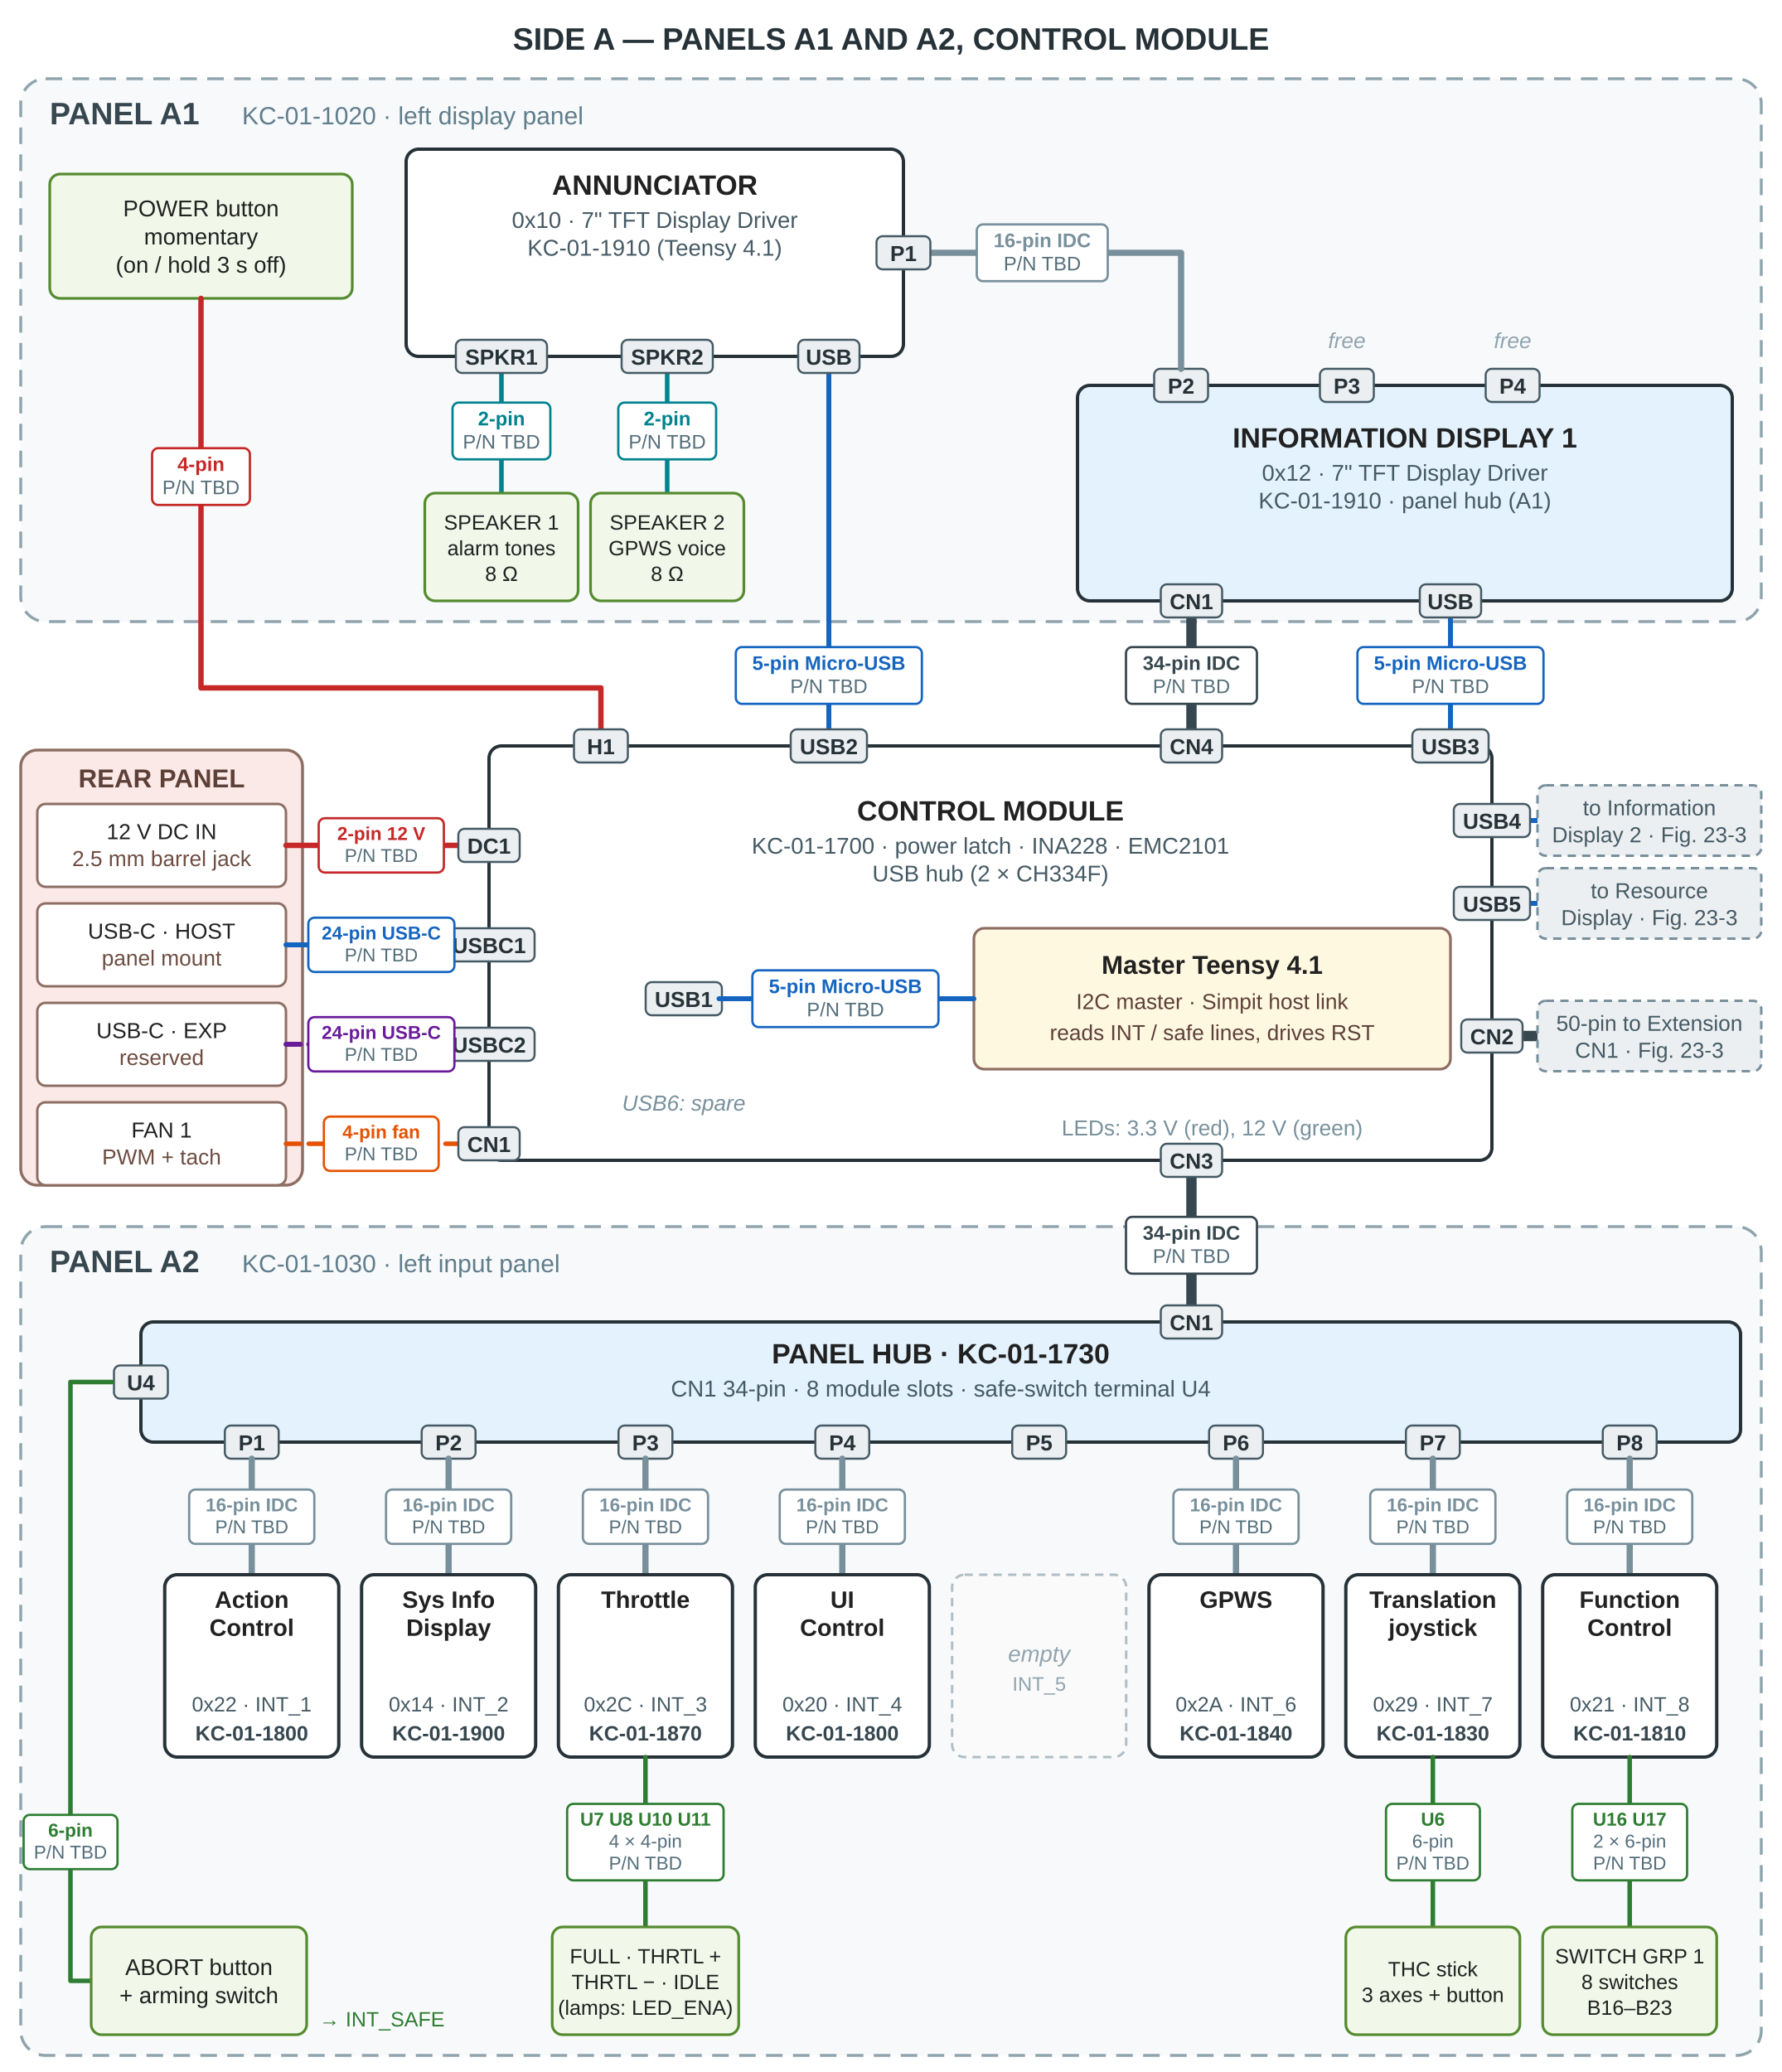
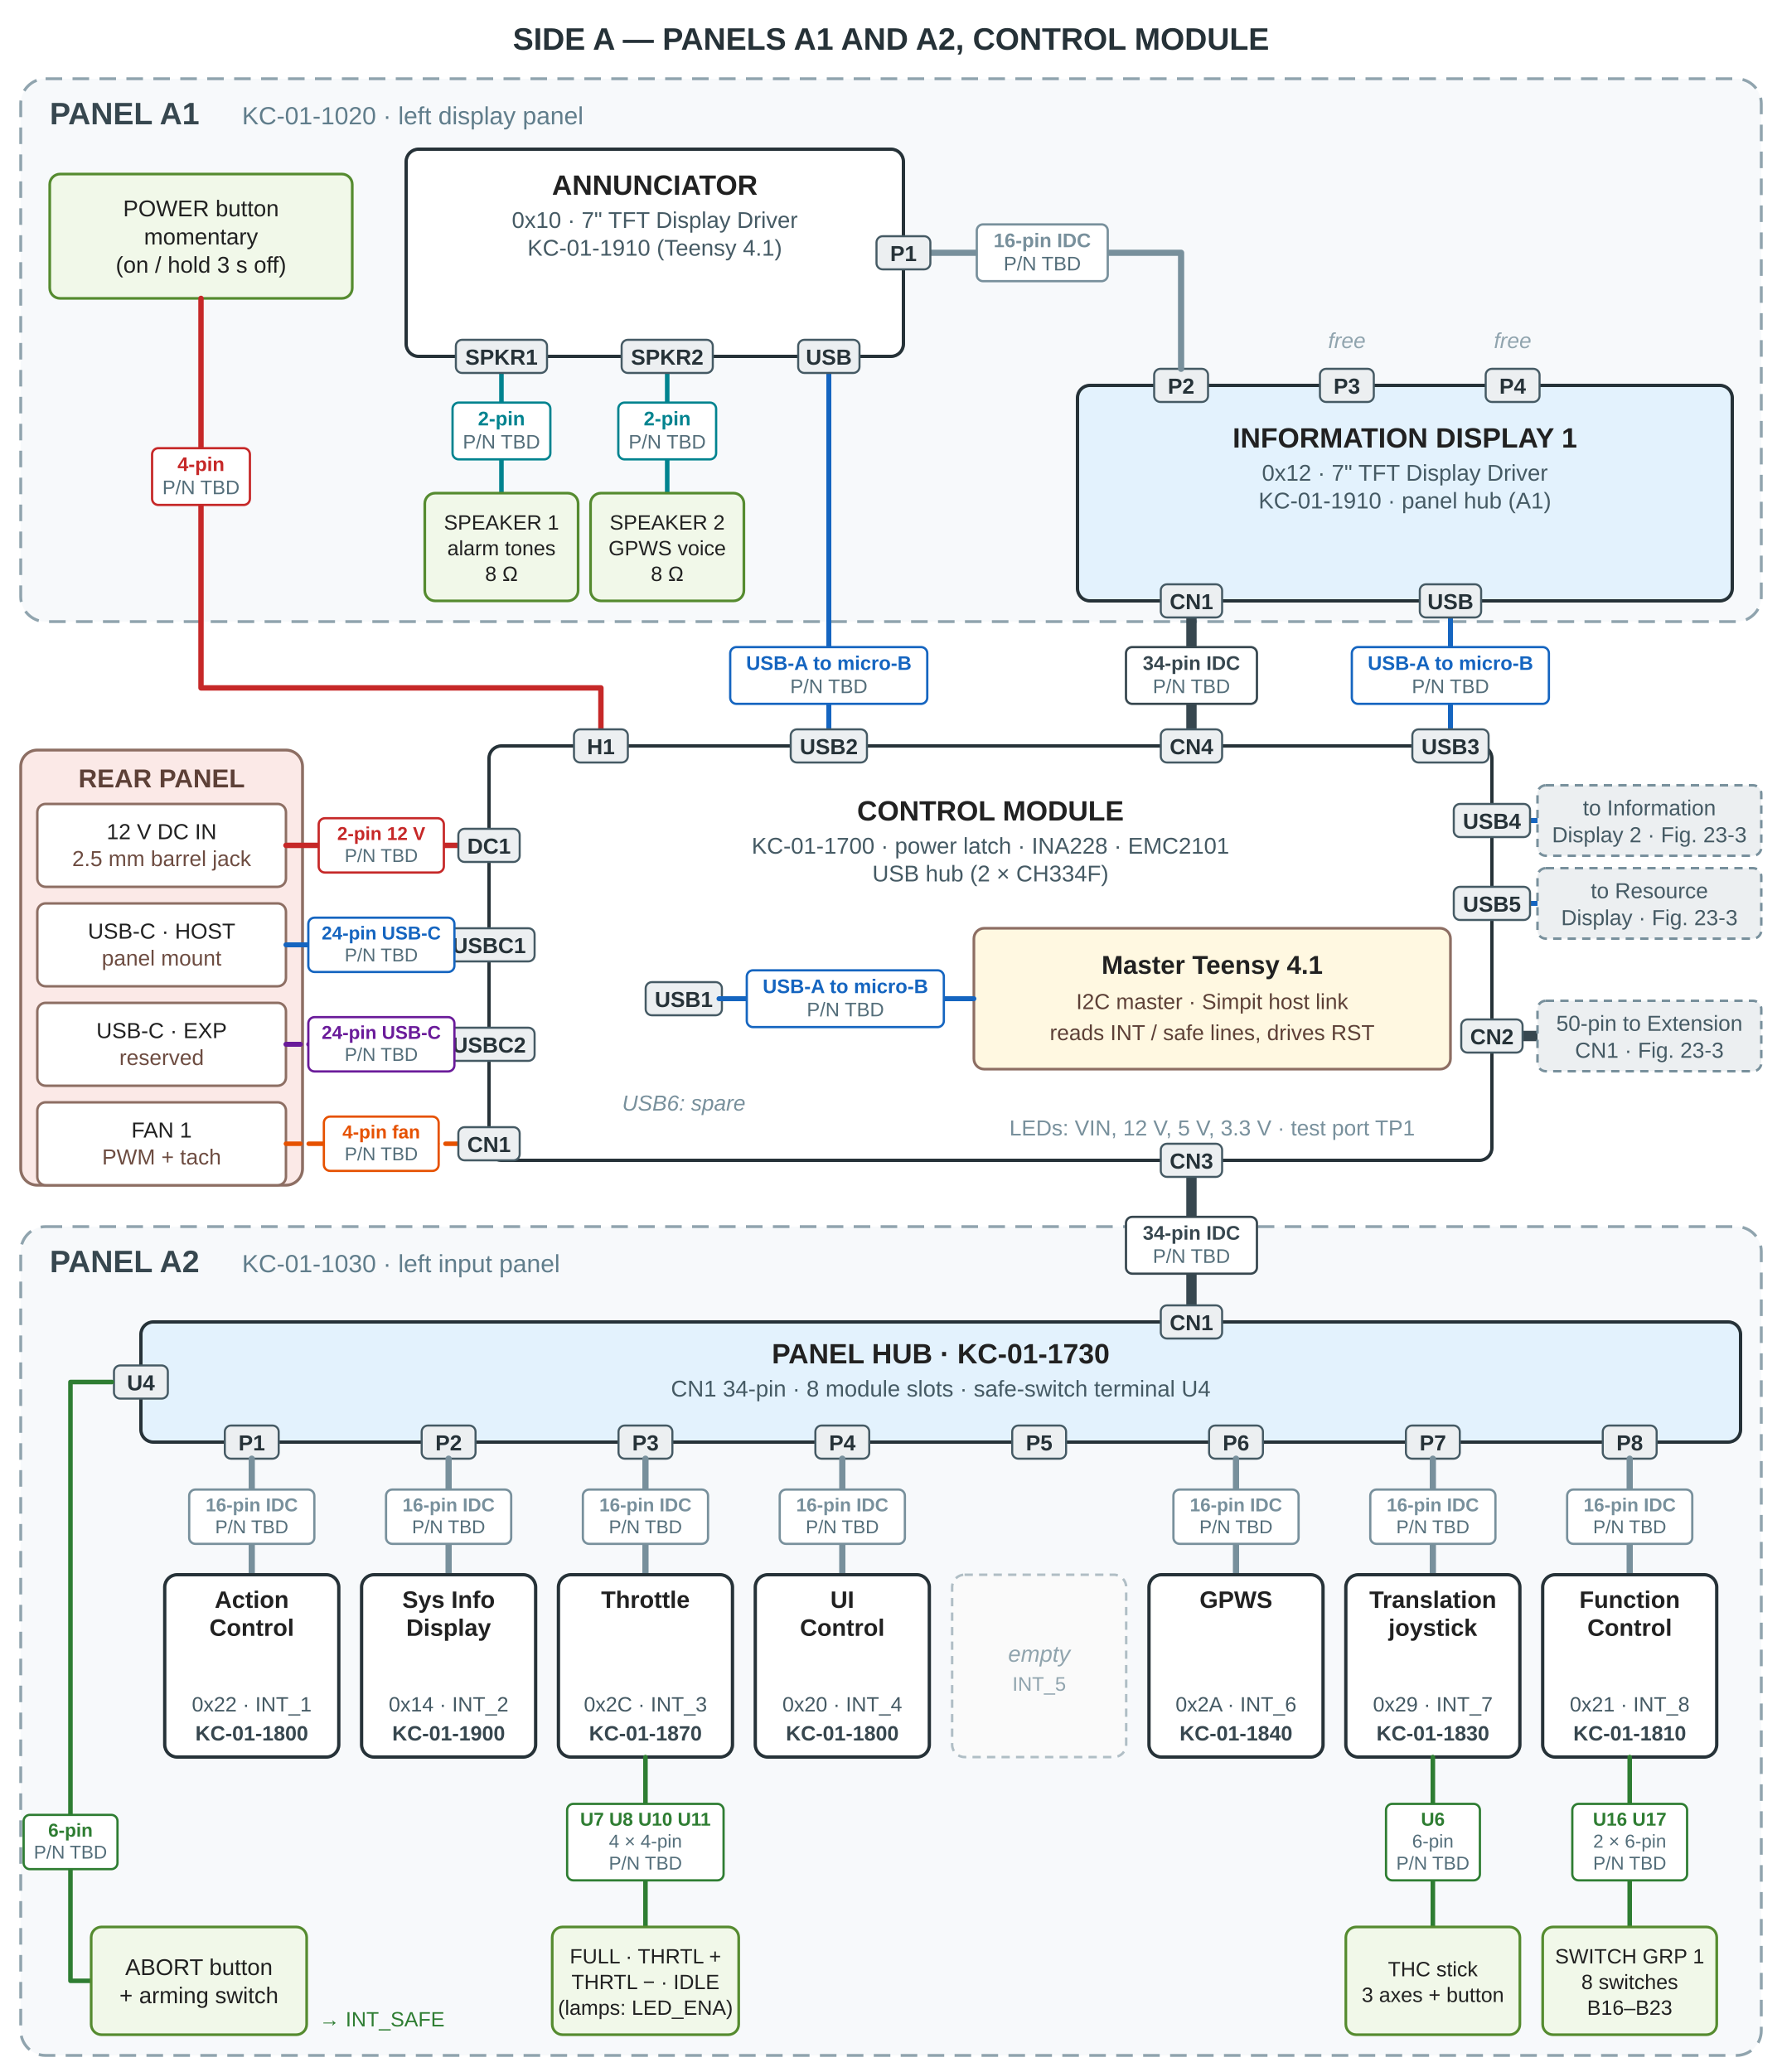
<svg xmlns="http://www.w3.org/2000/svg" width="860" height="1000" viewBox="0 0 860 1000" font-family="Liberation Sans, Arial, Helvetica, sans-serif">
  <rect width="100%" height="100%" fill="#ffffff" />
  <text x="430.0" y="24.0" font-size="15" font-weight="bold" text-anchor="middle" fill="#263238">SIDE A — PANELS A1 AND A2, CONTROL MODULE</text>
  <rect x="10.0" y="38.0" width="840.0" height="262.0" rx="12" fill="#f7f9fb" stroke="#90a4ae" stroke-width="1.4" stroke-dasharray="8 5" />
  <text x="24.0" y="60.0" font-size="15" font-weight="bold" text-anchor="start" fill="#37474f">PANEL A1</text>
  <text x="116.8" y="60.0" font-size="12" font-weight="normal" text-anchor="start" fill="#607d8b">KC-01-1020 · left display panel</text>
  <rect x="10.0" y="592.0" width="840.0" height="400.0" rx="12" fill="#f7f9fb" stroke="#90a4ae" stroke-width="1.4" stroke-dasharray="8 5" />
  <text x="24.0" y="614.0" font-size="15" font-weight="bold" text-anchor="start" fill="#37474f">PANEL A2</text>
  <text x="116.8" y="614.0" font-size="12" font-weight="normal" text-anchor="start" fill="#607d8b">KC-01-1030 · left input panel</text>
  <rect x="24.0" y="84.0" width="146.0" height="60.0" rx="5" fill="#f1f8e9" stroke="#558b2f" stroke-width="1.3" />
  <text x="97.0" y="104.4" font-size="11" font-weight="normal" text-anchor="middle" fill="#212121">POWER button</text>
  <text x="97.0" y="118.0" font-size="11" font-weight="normal" text-anchor="middle" fill="#212121">momentary</text>
  <text x="97.0" y="131.6" font-size="11" font-weight="normal" text-anchor="middle" fill="#212121">(on / hold 3 s off)</text>
  <rect x="196.0" y="72.0" width="240.0" height="100.0" rx="6" fill="#ffffff" stroke="#263238" stroke-width="1.6" />
  <text x="316.0" y="94.0" font-size="13.5" font-weight="bold" text-anchor="middle" fill="#212121">ANNUNCIATOR</text>
  <text x="316.0" y="110.0" font-size="11" font-weight="normal" text-anchor="middle" fill="#455a64">0x10 · 7" TFT Display Driver</text>
  <text x="316.0" y="123.4" font-size="11" font-weight="normal" text-anchor="middle" fill="#455a64">KC-01-1910 (Teensy 4.1)</text>
  <polyline points="242.0,180.0 242.0,238.0" fill="none" stroke="#00838f" stroke-width="2.2" stroke-linejoin="round" stroke-linecap="round" />
  <rect x="220.0" y="164.0" width="44.0" height="16.0" rx="3" fill="#eceff1" stroke="#455a64" stroke-width="1" />
  <text x="242.0" y="176.0" font-size="10.5" font-weight="bold" text-anchor="middle" fill="#263238">SPKR1</text>
  <rect x="218.4" y="194.3" width="47.2" height="27.4" rx="3" fill="#ffffff" stroke="#00838f" stroke-width="1.1" />
  <text x="242.0" y="205.3" font-size="9.5" font-weight="bold" text-anchor="middle" fill="#00838f">2-pin</text>
  <text x="242.0" y="216.5" font-size="9.5" font-weight="normal" text-anchor="middle" fill="#546e7a">P/N TBD</text>
  <rect x="205.0" y="238.0" width="74.0" height="52.0" rx="5" fill="#f1f8e9" stroke="#558b2f" stroke-width="1.3" />
  <text x="242.0" y="255.6" font-size="10" font-weight="normal" text-anchor="middle" fill="#212121">SPEAKER 1</text>
  <text x="242.0" y="268.0" font-size="10" font-weight="normal" text-anchor="middle" fill="#212121">alarm tones</text>
  <text x="242.0" y="280.4" font-size="10" font-weight="normal" text-anchor="middle" fill="#212121">8 Ω</text>
  <polyline points="322.0,180.0 322.0,238.0" fill="none" stroke="#00838f" stroke-width="2.2" stroke-linejoin="round" stroke-linecap="round" />
  <rect x="300.0" y="164.0" width="44.0" height="16.0" rx="3" fill="#eceff1" stroke="#455a64" stroke-width="1" />
  <text x="322.0" y="176.0" font-size="10.5" font-weight="bold" text-anchor="middle" fill="#263238">SPKR2</text>
  <rect x="298.4" y="194.3" width="47.2" height="27.4" rx="3" fill="#ffffff" stroke="#00838f" stroke-width="1.1" />
  <text x="322.0" y="205.3" font-size="9.5" font-weight="bold" text-anchor="middle" fill="#00838f">2-pin</text>
  <text x="322.0" y="216.5" font-size="9.5" font-weight="normal" text-anchor="middle" fill="#546e7a">P/N TBD</text>
  <rect x="285.0" y="238.0" width="74.0" height="52.0" rx="5" fill="#f1f8e9" stroke="#558b2f" stroke-width="1.3" />
  <text x="322.0" y="255.6" font-size="10" font-weight="normal" text-anchor="middle" fill="#212121">SPEAKER 2</text>
  <text x="322.0" y="268.0" font-size="10" font-weight="normal" text-anchor="middle" fill="#212121">GPWS voice</text>
  <text x="322.0" y="280.4" font-size="10" font-weight="normal" text-anchor="middle" fill="#212121">8 Ω</text>
  <rect x="520.0" y="186.0" width="316.0" height="104.0" rx="6" fill="#e3f2fd" stroke="#263238" stroke-width="1.6" />
  <text x="678.0" y="216.0" font-size="13.5" font-weight="bold" text-anchor="middle" fill="#212121">INFORMATION DISPLAY 1</text>
  <text x="678.0" y="232.0" font-size="11" font-weight="normal" text-anchor="middle" fill="#455a64">0x12 · 7" TFT Display Driver</text>
  <text x="678.0" y="245.4" font-size="11" font-weight="normal" text-anchor="middle" fill="#455a64">KC-01-1910 · panel hub (A1)</text>
  <rect x="557.0" y="178.0" width="26.0" height="16.0" rx="3" fill="#eceff1" stroke="#455a64" stroke-width="1" />
  <text x="570.0" y="190.0" font-size="10.5" font-weight="bold" text-anchor="middle" fill="#263238">P2</text>
  <rect x="637.0" y="178.0" width="26.0" height="16.0" rx="3" fill="#eceff1" stroke="#455a64" stroke-width="1" />
  <text x="650.0" y="190.0" font-size="10.5" font-weight="bold" text-anchor="middle" fill="#263238">P3</text>
  <rect x="717.0" y="178.0" width="26.0" height="16.0" rx="3" fill="#eceff1" stroke="#455a64" stroke-width="1" />
  <text x="730.0" y="190.0" font-size="10.5" font-weight="bold" text-anchor="middle" fill="#263238">P4</text>
  <text x="650.0" y="168.0" font-size="10.5" font-weight="normal" text-anchor="middle" fill="#90a4ae" font-style="italic">free</text>
  <text x="730.0" y="168.0" font-size="10.5" font-weight="normal" text-anchor="middle" fill="#90a4ae" font-style="italic">free</text>
  <polyline points="436.0,122.0 570.0,122.0 570.0,178.0" fill="none" stroke="#78909c" stroke-width="3.0" stroke-linejoin="round" stroke-linecap="round" />
  <rect x="423.0" y="114.0" width="26.0" height="16.0" rx="3" fill="#eceff1" stroke="#455a64" stroke-width="1" />
  <text x="436.0" y="126.0" font-size="10.5" font-weight="bold" text-anchor="middle" fill="#263238">P1</text>
  <rect x="471.4" y="108.3" width="63.2" height="27.4" rx="3" fill="#ffffff" stroke="#78909c" stroke-width="1.1" />
  <text x="503.0" y="119.3" font-size="9.5" font-weight="bold" text-anchor="middle" fill="#78909c">16-pin IDC</text>
  <text x="503.0" y="130.5" font-size="9.5" font-weight="normal" text-anchor="middle" fill="#546e7a">P/N TBD</text>
  <rect x="236.0" y="360.0" width="484.0" height="200.0" rx="6" fill="#ffffff" stroke="#263238" stroke-width="1.6" />
  <text x="478.0" y="396.0" font-size="13.5" font-weight="bold" text-anchor="middle" fill="#212121">CONTROL MODULE</text>
  <text x="478.0" y="412.0" font-size="11" font-weight="normal" text-anchor="middle" fill="#455a64">KC-01-1700 · power latch · INA228 · EMC2101</text>
  <text x="478.0" y="425.4" font-size="11" font-weight="normal" text-anchor="middle" fill="#455a64">USB hub (2 × CH334F)</text>
  <rect x="470.0" y="448.0" width="230.0" height="68.0" rx="5" fill="#fff8e1" stroke="#8d6e63" stroke-width="1.3" />
  <text x="585.0" y="470.0" font-size="12.5" font-weight="bold" text-anchor="middle" fill="#212121">Master Teensy 4.1</text>
  <text x="585.0" y="487.0" font-size="10.5" font-weight="normal" text-anchor="middle" fill="#5d4037">I2C master · Simpit host link</text>
  <text x="585.0" y="502.0" font-size="10.5" font-weight="normal" text-anchor="middle" fill="#5d4037">reads INT / safe lines, drives RST</text>
  <rect x="311.6" y="474.0" width="36.8" height="16.0" rx="3" fill="#eceff1" stroke="#455a64" stroke-width="1" />
  <text x="330.0" y="486.0" font-size="10.5" font-weight="bold" text-anchor="middle" fill="#263238">USB1</text>
  <polyline points="347.0,482.0 470.0,482.0" fill="none" stroke="#1565c0" stroke-width="2.4" stroke-linejoin="round" stroke-linecap="round" />
-   <rect x="363.1" y="468.3" width="89.8" height="27.4" rx="3" fill="#ffffff" stroke="#1565c0" stroke-width="1.1" />
-   <text x="408.0" y="479.3" font-size="9.5" font-weight="bold" text-anchor="middle" fill="#1565c0">5-pin Micro-USB</text>
+   <rect x="360.4" y="468.3" width="95.1" height="27.4" rx="3" fill="#ffffff" stroke="#1565c0" stroke-width="1.1" />
+   <text x="408.0" y="479.3" font-size="9.5" font-weight="bold" text-anchor="middle" fill="#1565c0">USB-A to micro-B</text>
  <text x="408.0" y="490.5" font-size="9.5" font-weight="normal" text-anchor="middle" fill="#546e7a">P/N TBD</text>
  <text x="330.0" y="536.0" font-size="10.5" font-weight="normal" text-anchor="middle" fill="#78909c" font-style="italic">USB6: spare</text>
-   <text x="585.0" y="548.0" font-size="10.5" font-weight="normal" text-anchor="middle" fill="#78909c">LEDs: 3.3 V (red), 12 V (green)</text>
+   <text x="585.0" y="548.0" font-size="10.5" font-weight="normal" text-anchor="middle" fill="#78909c">LEDs: VIN, 12 V, 5 V, 3.3 V · test port TP1</text>
  <polyline points="97.0,144.0 97.0,332.0 290.0,332.0 290.0,360.0" fill="none" stroke="#c62828" stroke-width="2.6" stroke-linejoin="round" stroke-linecap="round" />
  <rect x="277.0" y="352.0" width="26.0" height="16.0" rx="3" fill="#eceff1" stroke="#455a64" stroke-width="1" />
  <text x="290.0" y="364.0" font-size="10.5" font-weight="bold" text-anchor="middle" fill="#263238">H1</text>
  <rect x="73.4" y="216.3" width="47.2" height="27.4" rx="3" fill="#ffffff" stroke="#c62828" stroke-width="1.1" />
  <text x="97.0" y="227.3" font-size="9.5" font-weight="bold" text-anchor="middle" fill="#c62828">4-pin</text>
  <text x="97.0" y="238.5" font-size="9.5" font-weight="normal" text-anchor="middle" fill="#546e7a">P/N TBD</text>
  <polyline points="400.0,180.0 400.0,360.0" fill="none" stroke="#1565c0" stroke-width="2.4" stroke-linejoin="round" stroke-linecap="round" />
  <rect x="385.2" y="164.0" width="29.6" height="16.0" rx="3" fill="#eceff1" stroke="#455a64" stroke-width="1" />
  <text x="400.0" y="176.0" font-size="10.5" font-weight="bold" text-anchor="middle" fill="#263238">USB</text>
  <rect x="381.6" y="352.0" width="36.8" height="16.0" rx="3" fill="#eceff1" stroke="#455a64" stroke-width="1" />
  <text x="400.0" y="364.0" font-size="10.5" font-weight="bold" text-anchor="middle" fill="#263238">USB2</text>
-   <rect x="355.1" y="312.3" width="89.8" height="27.4" rx="3" fill="#ffffff" stroke="#1565c0" stroke-width="1.1" />
-   <text x="400.0" y="323.3" font-size="9.5" font-weight="bold" text-anchor="middle" fill="#1565c0">5-pin Micro-USB</text>
+   <rect x="352.4" y="312.3" width="95.1" height="27.4" rx="3" fill="#ffffff" stroke="#1565c0" stroke-width="1.1" />
+   <text x="400.0" y="323.3" font-size="9.5" font-weight="bold" text-anchor="middle" fill="#1565c0">USB-A to micro-B</text>
  <text x="400.0" y="334.5" font-size="9.5" font-weight="normal" text-anchor="middle" fill="#546e7a">P/N TBD</text>
  <polyline points="575.0,290.0 575.0,360.0" fill="none" stroke="#37474f" stroke-width="5.0" stroke-linejoin="round" stroke-linecap="round" />
  <rect x="560.2" y="282.0" width="29.6" height="16.0" rx="3" fill="#eceff1" stroke="#455a64" stroke-width="1" />
  <text x="575.0" y="294.0" font-size="10.5" font-weight="bold" text-anchor="middle" fill="#263238">CN1</text>
  <rect x="560.2" y="352.0" width="29.6" height="16.0" rx="3" fill="#eceff1" stroke="#455a64" stroke-width="1" />
  <text x="575.0" y="364.0" font-size="10.5" font-weight="bold" text-anchor="middle" fill="#263238">CN4</text>
  <rect x="543.4" y="312.3" width="63.2" height="27.4" rx="3" fill="#ffffff" stroke="#37474f" stroke-width="1.1" />
  <text x="575.0" y="323.3" font-size="9.5" font-weight="bold" text-anchor="middle" fill="#37474f">34-pin IDC</text>
  <text x="575.0" y="334.5" font-size="9.5" font-weight="normal" text-anchor="middle" fill="#546e7a">P/N TBD</text>
  <polyline points="700.0,290.0 700.0,360.0" fill="none" stroke="#1565c0" stroke-width="2.4" stroke-linejoin="round" stroke-linecap="round" />
  <rect x="685.2" y="282.0" width="29.6" height="16.0" rx="3" fill="#eceff1" stroke="#455a64" stroke-width="1" />
  <text x="700.0" y="294.0" font-size="10.5" font-weight="bold" text-anchor="middle" fill="#263238">USB</text>
  <rect x="681.6" y="352.0" width="36.8" height="16.0" rx="3" fill="#eceff1" stroke="#455a64" stroke-width="1" />
  <text x="700.0" y="364.0" font-size="10.5" font-weight="bold" text-anchor="middle" fill="#263238">USB3</text>
-   <rect x="655.1" y="312.3" width="89.8" height="27.4" rx="3" fill="#ffffff" stroke="#1565c0" stroke-width="1.1" />
-   <text x="700.0" y="323.3" font-size="9.5" font-weight="bold" text-anchor="middle" fill="#1565c0">5-pin Micro-USB</text>
+   <rect x="652.4" y="312.3" width="95.1" height="27.4" rx="3" fill="#ffffff" stroke="#1565c0" stroke-width="1.1" />
+   <text x="700.0" y="323.3" font-size="9.5" font-weight="bold" text-anchor="middle" fill="#1565c0">USB-A to micro-B</text>
  <text x="700.0" y="334.5" font-size="9.5" font-weight="normal" text-anchor="middle" fill="#546e7a">P/N TBD</text>
  <rect x="10.0" y="362.0" width="136.0" height="210.0" rx="8" fill="#fbe9e7" stroke="#8d6e63" stroke-width="1.4" />
  <text x="78.0" y="380.0" font-size="12.5" font-weight="bold" text-anchor="middle" fill="#5d4037">REAR PANEL</text>
  <rect x="18.0" y="388.0" width="120.0" height="40.0" rx="4" fill="#ffffff" stroke="#8d6e63" stroke-width="1.2" />
  <text x="78.0" y="405.0" font-size="10.5" font-weight="normal" text-anchor="middle" fill="#212121">12 V DC IN</text>
  <text x="78.0" y="418.0" font-size="10.5" font-weight="normal" text-anchor="middle" fill="#6d4c41">2.5 mm barrel jack</text>
  <polyline points="138.0,408.0 236.0,408.0" fill="none" stroke="#c62828" stroke-width="2.6" stroke-linejoin="round" stroke-linecap="round" />
  <rect x="221.2" y="400.0" width="29.6" height="16.0" rx="3" fill="#eceff1" stroke="#455a64" stroke-width="1" />
  <text x="236.0" y="412.0" font-size="10.5" font-weight="bold" text-anchor="middle" fill="#263238">DC1</text>
  <rect x="153.8" y="394.9" width="60.4" height="26.2" rx="3" fill="#ffffff" stroke="#c62828" stroke-width="1.1" />
  <text x="184.0" y="405.4" font-size="9" font-weight="bold" text-anchor="middle" fill="#c62828">2-pin 12 V</text>
  <text x="184.0" y="416.0" font-size="9" font-weight="normal" text-anchor="middle" fill="#546e7a">P/N TBD</text>
  <rect x="18.0" y="436.0" width="120.0" height="40.0" rx="4" fill="#ffffff" stroke="#8d6e63" stroke-width="1.2" />
  <text x="78.0" y="453.0" font-size="10.5" font-weight="normal" text-anchor="middle" fill="#212121">USB-C · HOST</text>
  <text x="78.0" y="466.0" font-size="10.5" font-weight="normal" text-anchor="middle" fill="#6d4c41">panel mount</text>
  <polyline points="138.0,456.0 236.0,456.0" fill="none" stroke="#1565c0" stroke-width="2.4" stroke-linejoin="round" stroke-linecap="round" />
  <rect x="214.0" y="448.0" width="44.0" height="16.0" rx="3" fill="#eceff1" stroke="#455a64" stroke-width="1" />
  <text x="236.0" y="460.0" font-size="10.5" font-weight="bold" text-anchor="middle" fill="#263238">USBC1</text>
  <rect x="148.8" y="442.9" width="70.5" height="26.2" rx="3" fill="#ffffff" stroke="#1565c0" stroke-width="1.1" />
  <text x="184.0" y="453.4" font-size="9" font-weight="bold" text-anchor="middle" fill="#1565c0">24-pin USB-C</text>
  <text x="184.0" y="464.0" font-size="9" font-weight="normal" text-anchor="middle" fill="#546e7a">P/N TBD</text>
  <rect x="18.0" y="484.0" width="120.0" height="40.0" rx="4" fill="#ffffff" stroke="#8d6e63" stroke-width="1.2" />
  <text x="78.0" y="501.0" font-size="10.5" font-weight="normal" text-anchor="middle" fill="#212121">USB-C · EXP</text>
  <text x="78.0" y="514.0" font-size="10.5" font-weight="normal" text-anchor="middle" fill="#6d4c41">reserved</text>
  <polyline points="138.0,504.0 236.0,504.0" fill="none" stroke="#6a1b9a" stroke-width="2.4" stroke-linejoin="round" stroke-linecap="round" stroke-dasharray="7 4" />
  <rect x="214.0" y="496.0" width="44.0" height="16.0" rx="3" fill="#eceff1" stroke="#455a64" stroke-width="1" />
  <text x="236.0" y="508.0" font-size="10.5" font-weight="bold" text-anchor="middle" fill="#263238">USBC2</text>
  <rect x="148.8" y="490.9" width="70.5" height="26.2" rx="3" fill="#ffffff" stroke="#6a1b9a" stroke-width="1.1" />
  <text x="184.0" y="501.4" font-size="9" font-weight="bold" text-anchor="middle" fill="#6a1b9a">24-pin USB-C</text>
  <text x="184.0" y="512.0" font-size="9" font-weight="normal" text-anchor="middle" fill="#546e7a">P/N TBD</text>
  <rect x="18.0" y="532.0" width="120.0" height="40.0" rx="4" fill="#ffffff" stroke="#8d6e63" stroke-width="1.2" />
  <text x="78.0" y="549.0" font-size="10.5" font-weight="normal" text-anchor="middle" fill="#212121">FAN 1</text>
  <text x="78.0" y="562.0" font-size="10.5" font-weight="normal" text-anchor="middle" fill="#6d4c41">PWM + tach</text>
  <polyline points="138.0,552.0 236.0,552.0" fill="none" stroke="#e65100" stroke-width="2.2" stroke-linejoin="round" stroke-linecap="round" stroke-dasharray="7 4" />
  <rect x="221.2" y="544.0" width="29.6" height="16.0" rx="3" fill="#eceff1" stroke="#455a64" stroke-width="1" />
  <text x="236.0" y="556.0" font-size="10.5" font-weight="bold" text-anchor="middle" fill="#263238">CN1</text>
  <rect x="156.3" y="538.9" width="55.4" height="26.2" rx="3" fill="#ffffff" stroke="#e65100" stroke-width="1.1" />
  <text x="184.0" y="549.4" font-size="9" font-weight="bold" text-anchor="middle" fill="#e65100">4-pin fan</text>
  <text x="184.0" y="560.0" font-size="9" font-weight="normal" text-anchor="middle" fill="#546e7a">P/N TBD</text>
  <polyline points="720.0,396.0 742.0,396.0" fill="none" stroke="#1565c0" stroke-width="2.4" stroke-linejoin="round" stroke-linecap="round" />
  <rect x="701.6" y="388.0" width="36.8" height="16.0" rx="3" fill="#eceff1" stroke="#455a64" stroke-width="1" />
  <text x="720.0" y="400.0" font-size="10.5" font-weight="bold" text-anchor="middle" fill="#263238">USB4</text>
  <rect x="742.0" y="379.0" width="108.0" height="34.0" rx="4" fill="#eceff1" stroke="#78909c" stroke-width="1.2" stroke-dasharray="4 3" />
  <text x="796.0" y="393.5" font-size="10.5" font-weight="normal" text-anchor="middle" fill="#455a64">to Information</text>
  <text x="796.0" y="406.5" font-size="10.5" font-weight="normal" text-anchor="middle" fill="#455a64">Display 2 · Fig. 23‑3</text>
  <polyline points="720.0,436.0 742.0,436.0" fill="none" stroke="#1565c0" stroke-width="2.4" stroke-linejoin="round" stroke-linecap="round" />
  <rect x="701.6" y="428.0" width="36.8" height="16.0" rx="3" fill="#eceff1" stroke="#455a64" stroke-width="1" />
  <text x="720.0" y="440.0" font-size="10.5" font-weight="bold" text-anchor="middle" fill="#263238">USB5</text>
  <rect x="742.0" y="419.0" width="108.0" height="34.0" rx="4" fill="#eceff1" stroke="#78909c" stroke-width="1.2" stroke-dasharray="4 3" />
  <text x="796.0" y="433.5" font-size="10.5" font-weight="normal" text-anchor="middle" fill="#455a64">to Resource</text>
  <text x="796.0" y="446.5" font-size="10.5" font-weight="normal" text-anchor="middle" fill="#455a64">Display · Fig. 23‑3</text>
  <polyline points="720.0,500.0 742.0,500.0" fill="none" stroke="#37474f" stroke-width="5.0" stroke-linejoin="round" stroke-linecap="round" />
  <rect x="705.2" y="492.0" width="29.6" height="16.0" rx="3" fill="#eceff1" stroke="#455a64" stroke-width="1" />
  <text x="720.0" y="504.0" font-size="10.5" font-weight="bold" text-anchor="middle" fill="#263238">CN2</text>
  <rect x="742.0" y="483.0" width="108.0" height="34.0" rx="4" fill="#eceff1" stroke="#78909c" stroke-width="1.2" stroke-dasharray="4 3" />
  <text x="796.0" y="497.5" font-size="10.5" font-weight="normal" text-anchor="middle" fill="#455a64">50-pin to Extension</text>
  <text x="796.0" y="510.5" font-size="10.5" font-weight="normal" text-anchor="middle" fill="#455a64">CN1 · Fig. 23‑3</text>
  <rect x="68.0" y="638.0" width="772.0" height="58.0" rx="6" fill="#e3f2fd" stroke="#263238" stroke-width="1.6" />
  <text x="454.0" y="658.0" font-size="13.5" font-weight="bold" text-anchor="middle" fill="#212121">PANEL HUB  ·  KC-01-1730</text>
  <text x="454.0" y="674.0" font-size="11" font-weight="normal" text-anchor="middle" fill="#455a64">CN1 34-pin · 8 module slots · safe-switch terminal U4</text>
  <polyline points="575.0,560.0 575.0,638.0" fill="none" stroke="#37474f" stroke-width="5.0" stroke-linejoin="round" stroke-linecap="round" />
  <rect x="560.2" y="630.0" width="29.6" height="16.0" rx="3" fill="#eceff1" stroke="#455a64" stroke-width="1" />
  <text x="575.0" y="642.0" font-size="10.5" font-weight="bold" text-anchor="middle" fill="#263238">CN1</text>
  <rect x="560.2" y="552.0" width="29.6" height="16.0" rx="3" fill="#eceff1" stroke="#455a64" stroke-width="1" />
  <text x="575.0" y="564.0" font-size="10.5" font-weight="bold" text-anchor="middle" fill="#263238">CN3</text>
  <rect x="543.4" y="587.3" width="63.2" height="27.4" rx="3" fill="#ffffff" stroke="#37474f" stroke-width="1.1" />
  <text x="575.0" y="598.3" font-size="9.5" font-weight="bold" text-anchor="middle" fill="#37474f">34-pin IDC</text>
  <text x="575.0" y="609.5" font-size="9.5" font-weight="normal" text-anchor="middle" fill="#546e7a">P/N TBD</text>
  <rect x="108.5" y="688.0" width="26.0" height="16.0" rx="3" fill="#eceff1" stroke="#455a64" stroke-width="1" />
  <text x="121.5" y="700.0" font-size="10.5" font-weight="bold" text-anchor="middle" fill="#263238">P1</text>
  <polyline points="121.5,704.0 121.5,760.0" fill="none" stroke="#78909c" stroke-width="3.0" stroke-linejoin="round" stroke-linecap="round" />
  <rect x="91.3" y="718.9" width="60.4" height="26.2" rx="3" fill="#ffffff" stroke="#78909c" stroke-width="1.1" />
  <text x="121.5" y="729.4" font-size="9" font-weight="bold" text-anchor="middle" fill="#78909c">16-pin IDC</text>
  <text x="121.5" y="740.0" font-size="9" font-weight="normal" text-anchor="middle" fill="#546e7a">P/N TBD</text>
  <rect x="79.5" y="760.0" width="84.0" height="88.0" rx="6" fill="#ffffff" stroke="#263238" stroke-width="1.6" />
  <text x="121.5" y="776.0" font-size="11.5" font-weight="bold" text-anchor="middle" fill="#212121">Action</text>
  <text x="121.5" y="789.5" font-size="11.5" font-weight="bold" text-anchor="middle" fill="#212121">Control</text>
  <text x="121.5" y="826.0" font-size="10" font-weight="normal" text-anchor="middle" fill="#455a64">0x22 · INT_1</text>
  <text x="121.5" y="840.0" font-size="10" font-weight="bold" text-anchor="middle" fill="#37474f">KC-01-1800</text>
  <rect x="203.5" y="688.0" width="26.0" height="16.0" rx="3" fill="#eceff1" stroke="#455a64" stroke-width="1" />
  <text x="216.5" y="700.0" font-size="10.5" font-weight="bold" text-anchor="middle" fill="#263238">P2</text>
  <polyline points="216.5,704.0 216.5,760.0" fill="none" stroke="#78909c" stroke-width="3.0" stroke-linejoin="round" stroke-linecap="round" />
  <rect x="186.3" y="718.9" width="60.4" height="26.2" rx="3" fill="#ffffff" stroke="#78909c" stroke-width="1.1" />
  <text x="216.5" y="729.4" font-size="9" font-weight="bold" text-anchor="middle" fill="#78909c">16-pin IDC</text>
  <text x="216.5" y="740.0" font-size="9" font-weight="normal" text-anchor="middle" fill="#546e7a">P/N TBD</text>
  <rect x="174.5" y="760.0" width="84.0" height="88.0" rx="6" fill="#ffffff" stroke="#263238" stroke-width="1.6" />
  <text x="216.5" y="776.0" font-size="11.5" font-weight="bold" text-anchor="middle" fill="#212121">Sys Info</text>
  <text x="216.5" y="789.5" font-size="11.5" font-weight="bold" text-anchor="middle" fill="#212121">Display</text>
  <text x="216.5" y="826.0" font-size="10" font-weight="normal" text-anchor="middle" fill="#455a64">0x14 · INT_2</text>
  <text x="216.5" y="840.0" font-size="10" font-weight="bold" text-anchor="middle" fill="#37474f">KC-01-1900</text>
  <rect x="298.5" y="688.0" width="26.0" height="16.0" rx="3" fill="#eceff1" stroke="#455a64" stroke-width="1" />
  <text x="311.5" y="700.0" font-size="10.5" font-weight="bold" text-anchor="middle" fill="#263238">P3</text>
  <polyline points="311.5,704.0 311.5,760.0" fill="none" stroke="#78909c" stroke-width="3.0" stroke-linejoin="round" stroke-linecap="round" />
  <rect x="281.3" y="718.9" width="60.4" height="26.2" rx="3" fill="#ffffff" stroke="#78909c" stroke-width="1.1" />
  <text x="311.5" y="729.4" font-size="9" font-weight="bold" text-anchor="middle" fill="#78909c">16-pin IDC</text>
  <text x="311.5" y="740.0" font-size="9" font-weight="normal" text-anchor="middle" fill="#546e7a">P/N TBD</text>
  <rect x="269.5" y="760.0" width="84.0" height="88.0" rx="6" fill="#ffffff" stroke="#263238" stroke-width="1.6" />
  <text x="311.5" y="776.0" font-size="11.5" font-weight="bold" text-anchor="middle" fill="#212121">Throttle</text>
  <text x="311.5" y="826.0" font-size="10" font-weight="normal" text-anchor="middle" fill="#455a64">0x2C · INT_3</text>
  <text x="311.5" y="840.0" font-size="10" font-weight="bold" text-anchor="middle" fill="#37474f">KC-01-1870</text>
  <rect x="393.5" y="688.0" width="26.0" height="16.0" rx="3" fill="#eceff1" stroke="#455a64" stroke-width="1" />
  <text x="406.5" y="700.0" font-size="10.5" font-weight="bold" text-anchor="middle" fill="#263238">P4</text>
  <polyline points="406.5,704.0 406.5,760.0" fill="none" stroke="#78909c" stroke-width="3.0" stroke-linejoin="round" stroke-linecap="round" />
  <rect x="376.3" y="718.9" width="60.4" height="26.2" rx="3" fill="#ffffff" stroke="#78909c" stroke-width="1.1" />
  <text x="406.5" y="729.4" font-size="9" font-weight="bold" text-anchor="middle" fill="#78909c">16-pin IDC</text>
  <text x="406.5" y="740.0" font-size="9" font-weight="normal" text-anchor="middle" fill="#546e7a">P/N TBD</text>
  <rect x="364.5" y="760.0" width="84.0" height="88.0" rx="6" fill="#ffffff" stroke="#263238" stroke-width="1.6" />
  <text x="406.5" y="776.0" font-size="11.5" font-weight="bold" text-anchor="middle" fill="#212121">UI</text>
  <text x="406.5" y="789.5" font-size="11.5" font-weight="bold" text-anchor="middle" fill="#212121">Control</text>
  <text x="406.5" y="826.0" font-size="10" font-weight="normal" text-anchor="middle" fill="#455a64">0x20 · INT_4</text>
  <text x="406.5" y="840.0" font-size="10" font-weight="bold" text-anchor="middle" fill="#37474f">KC-01-1800</text>
  <rect x="488.5" y="688.0" width="26.0" height="16.0" rx="3" fill="#eceff1" stroke="#455a64" stroke-width="1" />
  <text x="501.5" y="700.0" font-size="10.5" font-weight="bold" text-anchor="middle" fill="#263238">P5</text>
  <rect x="459.5" y="760.0" width="84.0" height="88.0" rx="6" fill="#fafafa" stroke="#b0bec5" stroke-width="1.2" stroke-dasharray="4 3" />
  <text x="501.5" y="802.0" font-size="11" font-weight="normal" text-anchor="middle" fill="#90a4ae" font-style="italic">empty</text>
  <text x="501.5" y="816.0" font-size="9.5" font-weight="normal" text-anchor="middle" fill="#90a4ae">INT_5</text>
  <rect x="583.5" y="688.0" width="26.0" height="16.0" rx="3" fill="#eceff1" stroke="#455a64" stroke-width="1" />
  <text x="596.5" y="700.0" font-size="10.5" font-weight="bold" text-anchor="middle" fill="#263238">P6</text>
  <polyline points="596.5,704.0 596.5,760.0" fill="none" stroke="#78909c" stroke-width="3.0" stroke-linejoin="round" stroke-linecap="round" />
  <rect x="566.3" y="718.9" width="60.4" height="26.2" rx="3" fill="#ffffff" stroke="#78909c" stroke-width="1.1" />
  <text x="596.5" y="729.4" font-size="9" font-weight="bold" text-anchor="middle" fill="#78909c">16-pin IDC</text>
  <text x="596.5" y="740.0" font-size="9" font-weight="normal" text-anchor="middle" fill="#546e7a">P/N TBD</text>
  <rect x="554.5" y="760.0" width="84.0" height="88.0" rx="6" fill="#ffffff" stroke="#263238" stroke-width="1.6" />
  <text x="596.5" y="776.0" font-size="11.5" font-weight="bold" text-anchor="middle" fill="#212121">GPWS</text>
  <text x="596.5" y="826.0" font-size="10" font-weight="normal" text-anchor="middle" fill="#455a64">0x2A · INT_6</text>
  <text x="596.5" y="840.0" font-size="10" font-weight="bold" text-anchor="middle" fill="#37474f">KC-01-1840</text>
  <rect x="678.5" y="688.0" width="26.0" height="16.0" rx="3" fill="#eceff1" stroke="#455a64" stroke-width="1" />
  <text x="691.5" y="700.0" font-size="10.5" font-weight="bold" text-anchor="middle" fill="#263238">P7</text>
  <polyline points="691.5,704.0 691.5,760.0" fill="none" stroke="#78909c" stroke-width="3.0" stroke-linejoin="round" stroke-linecap="round" />
  <rect x="661.3" y="718.9" width="60.4" height="26.2" rx="3" fill="#ffffff" stroke="#78909c" stroke-width="1.1" />
  <text x="691.5" y="729.4" font-size="9" font-weight="bold" text-anchor="middle" fill="#78909c">16-pin IDC</text>
  <text x="691.5" y="740.0" font-size="9" font-weight="normal" text-anchor="middle" fill="#546e7a">P/N TBD</text>
  <rect x="649.5" y="760.0" width="84.0" height="88.0" rx="6" fill="#ffffff" stroke="#263238" stroke-width="1.6" />
  <text x="691.5" y="776.0" font-size="11.5" font-weight="bold" text-anchor="middle" fill="#212121">Translation</text>
  <text x="691.5" y="789.5" font-size="11.5" font-weight="bold" text-anchor="middle" fill="#212121">joystick</text>
  <text x="691.5" y="826.0" font-size="10" font-weight="normal" text-anchor="middle" fill="#455a64">0x29 · INT_7</text>
  <text x="691.5" y="840.0" font-size="10" font-weight="bold" text-anchor="middle" fill="#37474f">KC-01-1830</text>
  <rect x="773.5" y="688.0" width="26.0" height="16.0" rx="3" fill="#eceff1" stroke="#455a64" stroke-width="1" />
  <text x="786.5" y="700.0" font-size="10.5" font-weight="bold" text-anchor="middle" fill="#263238">P8</text>
  <polyline points="786.5,704.0 786.5,760.0" fill="none" stroke="#78909c" stroke-width="3.0" stroke-linejoin="round" stroke-linecap="round" />
  <rect x="756.3" y="718.9" width="60.4" height="26.2" rx="3" fill="#ffffff" stroke="#78909c" stroke-width="1.1" />
  <text x="786.5" y="729.4" font-size="9" font-weight="bold" text-anchor="middle" fill="#78909c">16-pin IDC</text>
  <text x="786.5" y="740.0" font-size="9" font-weight="normal" text-anchor="middle" fill="#546e7a">P/N TBD</text>
  <rect x="744.5" y="760.0" width="84.0" height="88.0" rx="6" fill="#ffffff" stroke="#263238" stroke-width="1.6" />
  <text x="786.5" y="776.0" font-size="11.5" font-weight="bold" text-anchor="middle" fill="#212121">Function</text>
  <text x="786.5" y="789.5" font-size="11.5" font-weight="bold" text-anchor="middle" fill="#212121">Control</text>
  <text x="786.5" y="826.0" font-size="10" font-weight="normal" text-anchor="middle" fill="#455a64">0x21 · INT_8</text>
  <text x="786.5" y="840.0" font-size="10" font-weight="bold" text-anchor="middle" fill="#37474f">KC-01-1810</text>
  <rect x="55.0" y="659.0" width="26.0" height="16.0" rx="3" fill="#eceff1" stroke="#455a64" stroke-width="1" />
  <text x="68.0" y="671.0" font-size="10.5" font-weight="bold" text-anchor="middle" fill="#263238">U4</text>
  <polyline points="54.0,667.0 34.0,667.0 34.0,956.0 44.0,956.0" fill="none" stroke="#2e7d32" stroke-width="2.2" stroke-linejoin="round" stroke-linecap="round" />
  <rect x="11.4" y="875.9" width="45.3" height="26.2" rx="3" fill="#ffffff" stroke="#2e7d32" stroke-width="1.1" />
  <text x="34.0" y="886.4" font-size="9" font-weight="bold" text-anchor="middle" fill="#2e7d32">6-pin</text>
  <text x="34.0" y="897.0" font-size="9" font-weight="normal" text-anchor="middle" fill="#546e7a">P/N TBD</text>
  <rect x="44.0" y="930.0" width="104.0" height="52.0" rx="5" fill="#f1f8e9" stroke="#558b2f" stroke-width="1.3" />
  <text x="96.0" y="953.2" font-size="11" font-weight="normal" text-anchor="middle" fill="#212121">ABORT button</text>
  <text x="96.0" y="966.8" font-size="11" font-weight="normal" text-anchor="middle" fill="#212121">+ arming switch</text>
  <text x="154.0" y="978.0" font-size="10" font-weight="normal" text-anchor="start" fill="#2e7d32">→ INT_SAFE</text>
  <polyline points="311.5,930.0 311.5,848.0" fill="none" stroke="#2e7d32" stroke-width="2.2" stroke-linejoin="round" stroke-linecap="round" />
  <rect x="273.7" y="870.6" width="75.5" height="36.9" rx="3" fill="#ffffff" stroke="#2e7d32" stroke-width="1.1" />
  <text x="311.5" y="881.1" font-size="9" font-weight="bold" text-anchor="middle" fill="#2e7d32">U7 U8 U10 U11</text>
  <text x="311.5" y="891.7" font-size="9" font-weight="normal" text-anchor="middle" fill="#546e7a">4 × 4-pin</text>
  <text x="311.5" y="902.3" font-size="9" font-weight="normal" text-anchor="middle" fill="#546e7a">P/N TBD</text>
  <rect x="266.5" y="930.0" width="90.0" height="52.0" rx="5" fill="#f1f8e9" stroke="#558b2f" stroke-width="1.3" />
  <text x="311.5" y="947.6" font-size="10" font-weight="normal" text-anchor="middle" fill="#212121">FULL · THRTL +</text>
  <text x="311.5" y="960.0" font-size="10" font-weight="normal" text-anchor="middle" fill="#212121">THRTL − · IDLE</text>
  <text x="311.5" y="972.4" font-size="10" font-weight="normal" text-anchor="middle" fill="#212121">(lamps: LED_ENA)</text>
  <polyline points="691.5,930.0 691.5,848.0" fill="none" stroke="#2e7d32" stroke-width="2.2" stroke-linejoin="round" stroke-linecap="round" />
  <rect x="668.9" y="870.6" width="45.3" height="36.9" rx="3" fill="#ffffff" stroke="#2e7d32" stroke-width="1.1" />
  <text x="691.5" y="881.1" font-size="9" font-weight="bold" text-anchor="middle" fill="#2e7d32">U6</text>
  <text x="691.5" y="891.7" font-size="9" font-weight="normal" text-anchor="middle" fill="#546e7a">6-pin</text>
  <text x="691.5" y="902.3" font-size="9" font-weight="normal" text-anchor="middle" fill="#546e7a">P/N TBD</text>
  <rect x="649.5" y="930.0" width="84.0" height="52.0" rx="5" fill="#f1f8e9" stroke="#558b2f" stroke-width="1.3" />
  <text x="691.5" y="953.8" font-size="10" font-weight="normal" text-anchor="middle" fill="#212121">THC stick</text>
  <text x="691.5" y="966.2" font-size="10" font-weight="normal" text-anchor="middle" fill="#212121">3 axes + button</text>
  <polyline points="786.5,930.0 786.5,848.0" fill="none" stroke="#2e7d32" stroke-width="2.2" stroke-linejoin="round" stroke-linecap="round" />
  <rect x="758.8" y="870.6" width="55.4" height="36.9" rx="3" fill="#ffffff" stroke="#2e7d32" stroke-width="1.1" />
  <text x="786.5" y="881.1" font-size="9" font-weight="bold" text-anchor="middle" fill="#2e7d32">U16 U17</text>
  <text x="786.5" y="891.7" font-size="9" font-weight="normal" text-anchor="middle" fill="#546e7a">2 × 6-pin</text>
  <text x="786.5" y="902.3" font-size="9" font-weight="normal" text-anchor="middle" fill="#546e7a">P/N TBD</text>
  <rect x="744.5" y="930.0" width="84.0" height="52.0" rx="5" fill="#f1f8e9" stroke="#558b2f" stroke-width="1.3" />
  <text x="786.5" y="947.6" font-size="10" font-weight="normal" text-anchor="middle" fill="#212121">SWITCH GRP 1</text>
  <text x="786.5" y="960.0" font-size="10" font-weight="normal" text-anchor="middle" fill="#212121">8 switches</text>
  <text x="786.5" y="972.4" font-size="10" font-weight="normal" text-anchor="middle" fill="#212121">B16–B23</text>
</svg>
